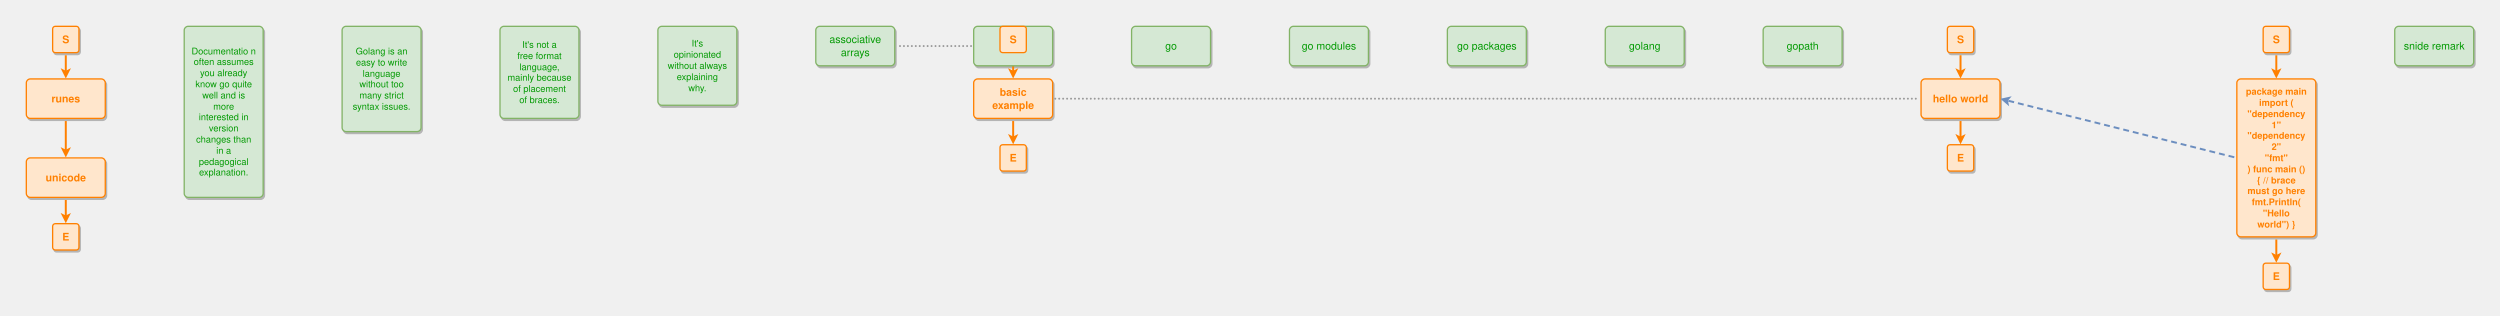
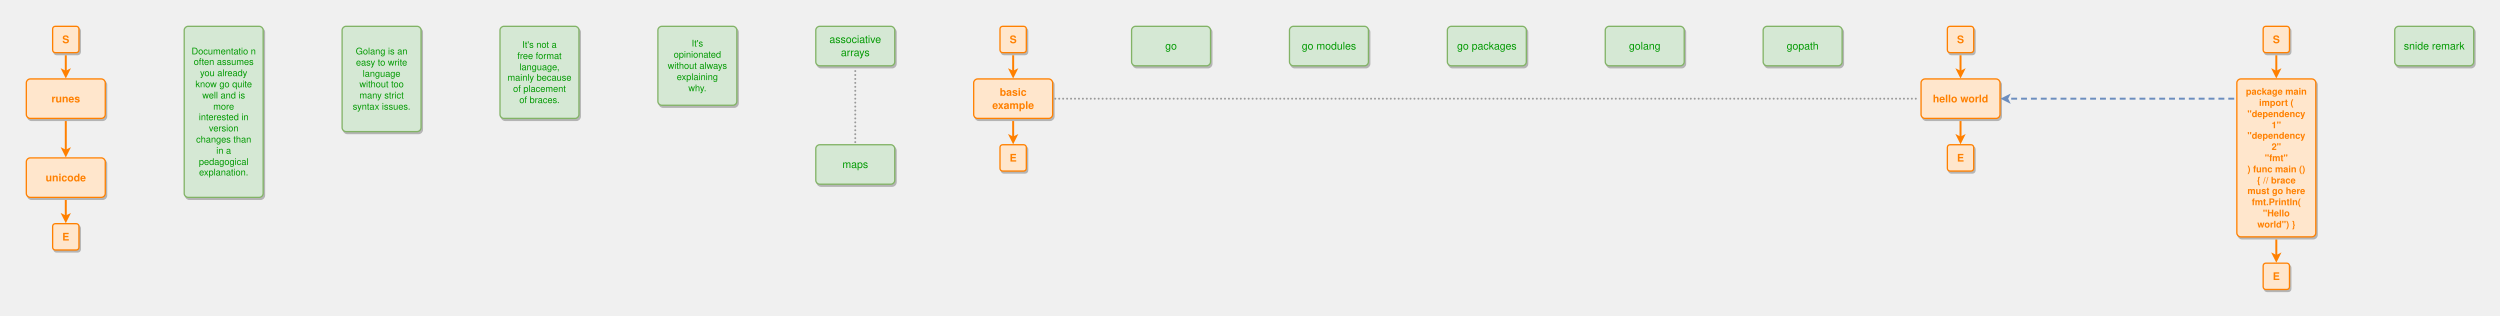
<svg xmlns="http://www.w3.org/2000/svg" width="3800" height="480" viewBox="0 0 3800 480">
  <defs>
  </defs>
  <g id="container-shells">
  </g>
  <g id="node-shadows">
    <rect x="280" y="40" width="120" height="260" rx="6" ry="6" fill="#000000" stroke="#000000" stroke-width="2" opacity="0.25" transform="translate(2,3)" />
    <rect x="2440" y="40" width="120" height="60" rx="6" ry="6" fill="#000000" stroke="#000000" stroke-width="2" opacity="0.25" transform="translate(2,3)" />
    <rect x="2680" y="40" width="120" height="60" rx="6" ry="6" fill="#000000" stroke="#000000" stroke-width="2" opacity="0.25" transform="translate(2,3)" />
    <rect x="2920" y="120" width="120" height="60" rx="6" ry="6" fill="#000000" stroke="#000000" stroke-width="2" opacity="0.25" transform="translate(2,3)" />
-     <rect x="1480" y="40" width="120" height="60" rx="6" ry="6" fill="#000000" stroke="#000000" stroke-width="2" opacity="0.25" transform="translate(2,3)" />
+     <rect x="1240" y="220" width="120" height="60" rx="6" ry="6" fill="#000000" stroke="#000000" stroke-width="2" opacity="0.25" transform="translate(2,3)" />
    <rect x="3400" y="120" width="120" height="240" rx="6" ry="6" fill="#000000" stroke="#000000" stroke-width="2" opacity="0.25" transform="translate(2,3)" />
    <rect x="40" y="120" width="120" height="60" rx="6" ry="6" fill="#000000" stroke="#000000" stroke-width="2" opacity="0.25" transform="translate(2,3)" />
    <rect x="3640" y="40" width="120" height="60" rx="6" ry="6" fill="#000000" stroke="#000000" stroke-width="2" opacity="0.25" transform="translate(2,3)" />
    <rect x="40" y="240" width="120" height="60" rx="6" ry="6" fill="#000000" stroke="#000000" stroke-width="2" opacity="0.25" transform="translate(2,3)" />
    <rect x="1520" y="40" width="40" height="40" rx="4" ry="4" fill="#000000" stroke="#000000" stroke-width="2" opacity="0.25" transform="translate(2,3)" />
    <rect x="1520" y="220" width="40" height="40" rx="4" ry="4" fill="#000000" stroke="#000000" stroke-width="2" opacity="0.25" transform="translate(2,3)" />
    <rect x="520" y="40" width="120" height="160" rx="6" ry="6" fill="#000000" stroke="#000000" stroke-width="2" opacity="0.25" transform="translate(2,3)" />
    <rect x="2960" y="40" width="40" height="40" rx="4" ry="4" fill="#000000" stroke="#000000" stroke-width="2" opacity="0.25" transform="translate(2,3)" />
    <rect x="2960" y="220" width="40" height="40" rx="4" ry="4" fill="#000000" stroke="#000000" stroke-width="2" opacity="0.25" transform="translate(2,3)" />
    <rect x="3440" y="40" width="40" height="40" rx="4" ry="4" fill="#000000" stroke="#000000" stroke-width="2" opacity="0.25" transform="translate(2,3)" />
    <rect x="3440" y="400" width="40" height="40" rx="4" ry="4" fill="#000000" stroke="#000000" stroke-width="2" opacity="0.25" transform="translate(2,3)" />
    <rect x="80" y="40" width="40" height="40" rx="4" ry="4" fill="#000000" stroke="#000000" stroke-width="2" opacity="0.25" transform="translate(2,3)" />
    <rect x="80" y="340" width="40" height="40" rx="4" ry="4" fill="#000000" stroke="#000000" stroke-width="2" opacity="0.25" transform="translate(2,3)" />
    <rect x="760" y="40" width="120" height="140" rx="6" ry="6" fill="#000000" stroke="#000000" stroke-width="2" opacity="0.25" transform="translate(2,3)" />
    <rect x="1000" y="40" width="120" height="120" rx="6" ry="6" fill="#000000" stroke="#000000" stroke-width="2" opacity="0.25" transform="translate(2,3)" />
    <rect x="1240" y="40" width="120" height="60" rx="6" ry="6" fill="#000000" stroke="#000000" stroke-width="2" opacity="0.25" transform="translate(2,3)" />
    <rect x="1480" y="120" width="120" height="60" rx="6" ry="6" fill="#000000" stroke="#000000" stroke-width="2" opacity="0.25" transform="translate(2,3)" />
    <rect x="1720" y="40" width="120" height="60" rx="6" ry="6" fill="#000000" stroke="#000000" stroke-width="2" opacity="0.25" transform="translate(2,3)" />
    <rect x="1960" y="40" width="120" height="60" rx="6" ry="6" fill="#000000" stroke="#000000" stroke-width="2" opacity="0.25" transform="translate(2,3)" />
    <rect x="2200" y="40" width="120" height="60" rx="6" ry="6" fill="#000000" stroke="#000000" stroke-width="2" opacity="0.25" transform="translate(2,3)" />
  </g>
  <g id="edges">
    <g class="edge" data-edge-idx="0" data-edge-base="leadsto" data-edge-from="12" data-edge-to="21">
      <line x1="2980.00" y1="184.00" x2="2980.00" y2="209.25" stroke="#ff8000" stroke-width="3" />
      <path d="M 2980.00 216.00 L 2975.50 207.00 L 2980.00 209.25 L 2984.50 207.00 Z" fill="#ff8000" stroke="#ff8000" stroke-width="3" stroke-miterlimit="10" />
    </g>
    <g class="edge" data-edge-idx="1" data-edge-base="nearto" data-edge-from="13" data-edge-to="5">
-       <line x1="1476.00" y1="70.00" x2="1364.00" y2="70.00" stroke="#999999" stroke-width="3" stroke-linecap="round" stroke-dasharray="0 6" />
-       <text x="1420" y="70" text-anchor="middle" dominant-baseline="middle" font-family="Helvetica,Inter,Segoe UI,Arial" font-size="11" paint-order="stroke" stroke="#ffffff" stroke-width="3" stroke-linejoin="round" fill="#999999">
+       <line x1="1300.00" y1="216.00" x2="1300.00" y2="104.00" stroke="#999999" stroke-width="3" stroke-linecap="round" stroke-dasharray="0 6" />
+       <text x="1300" y="160" text-anchor="middle" dominant-baseline="middle" font-family="Helvetica,Inter,Segoe UI,Arial" font-size="11" paint-order="stroke" stroke="#ffffff" stroke-width="3" stroke-linejoin="round" fill="#999999">
      </text>
    </g>
    <g class="edge" data-edge-idx="2" data-edge-base="expresses" data-edge-from="14" data-edge-to="12">
-       <line x1="3396.12" y1="239.03" x2="3050.43" y2="152.61" stroke="#6c8ebf" stroke-width="3" stroke-dasharray="9 6" />
-       <path d="M 3043.88 150.97 L 3053.70 148.79 L 3050.43 152.61 L 3051.52 157.52 Z" fill="#6c8ebf" stroke="#6c8ebf" stroke-width="3" stroke-miterlimit="10" />
-       <text x="3223" y="195" text-anchor="middle" dominant-baseline="middle" font-family="Helvetica,Inter,Segoe UI,Arial" font-size="11" paint-order="stroke" stroke="#ffffff" stroke-width="3" stroke-linejoin="round" fill="#6c8ebf">
+       <line x1="3396.00" y1="150.00" x2="3050.75" y2="150.00" stroke="#6c8ebf" stroke-width="3" stroke-dasharray="9 6" />
+       <path d="M 3044.00 150.00 L 3053.00 145.50 L 3050.75 150.00 L 3053.00 154.50 Z" fill="#6c8ebf" stroke="#6c8ebf" stroke-width="3" stroke-miterlimit="10" />
+       <text x="3223" y="150" text-anchor="middle" dominant-baseline="middle" font-family="Helvetica,Inter,Segoe UI,Arial" font-size="11" paint-order="stroke" stroke="#ffffff" stroke-width="3" stroke-linejoin="round" fill="#6c8ebf">
      </text>
    </g>
    <g class="edge" data-edge-idx="3" data-edge-base="leadsto" data-edge-from="14" data-edge-to="23">
      <line x1="3460.00" y1="364.00" x2="3460.00" y2="389.25" stroke="#ff8000" stroke-width="3" />
      <path d="M 3460.00 396.00 L 3455.50 387.00 L 3460.00 389.25 L 3464.50 387.00 Z" fill="#ff8000" stroke="#ff8000" stroke-width="3" stroke-miterlimit="10" />
    </g>
    <g class="edge" data-edge-idx="4" data-edge-base="leadsto" data-edge-from="15" data-edge-to="17">
      <line x1="100.00" y1="184.00" x2="100.00" y2="229.25" stroke="#ff8000" stroke-width="3" />
      <path d="M 100.00 236.00 L 95.50 227.00 L 100.00 229.25 L 104.50 227.00 Z" fill="#ff8000" stroke="#ff8000" stroke-width="3" stroke-miterlimit="10" />
      <text x="100" y="206" text-anchor="middle" dominant-baseline="middle" font-family="Helvetica,Inter,Segoe UI,Arial" font-size="11" paint-order="stroke" stroke="#ffffff" stroke-width="3" stroke-linejoin="round" fill="#ff8000">
      </text>
    </g>
    <g class="edge" data-edge-idx="5" data-edge-base="leadsto" data-edge-from="17" data-edge-to="25">
      <line x1="100.00" y1="304.00" x2="100.00" y2="329.25" stroke="#ff8000" stroke-width="3" />
      <path d="M 100.00 336.00 L 95.50 327.00 L 100.00 329.25 L 104.50 327.00 Z" fill="#ff8000" stroke="#ff8000" stroke-width="3" stroke-miterlimit="10" />
    </g>
    <g class="edge" data-edge-idx="6" data-edge-base="leadsto" data-edge-from="18" data-edge-to="6">
      <line x1="1540.00" y1="84.00" x2="1540.00" y2="109.25" stroke="#ff8000" stroke-width="3" />
      <path d="M 1540.00 116.00 L 1535.50 107.00 L 1540.00 109.25 L 1544.50 107.00 Z" fill="#ff8000" stroke="#ff8000" stroke-width="3" stroke-miterlimit="10" />
    </g>
    <g class="edge" data-edge-idx="7" data-edge-base="leadsto" data-edge-from="20" data-edge-to="12">
      <line x1="2980.00" y1="84.00" x2="2980.00" y2="109.25" stroke="#ff8000" stroke-width="3" />
      <path d="M 2980.00 116.00 L 2975.50 107.00 L 2980.00 109.25 L 2984.50 107.00 Z" fill="#ff8000" stroke="#ff8000" stroke-width="3" stroke-miterlimit="10" />
    </g>
    <g class="edge" data-edge-idx="8" data-edge-base="leadsto" data-edge-from="22" data-edge-to="14">
      <line x1="3460.00" y1="84.00" x2="3460.00" y2="109.25" stroke="#ff8000" stroke-width="3" />
      <path d="M 3460.00 116.00 L 3455.50 107.00 L 3460.00 109.25 L 3464.50 107.00 Z" fill="#ff8000" stroke="#ff8000" stroke-width="3" stroke-miterlimit="10" />
    </g>
    <g class="edge" data-edge-idx="9" data-edge-base="leadsto" data-edge-from="24" data-edge-to="15">
      <line x1="100.00" y1="84.00" x2="100.00" y2="109.25" stroke="#ff8000" stroke-width="3" />
      <path d="M 100.00 116.00 L 95.50 107.00 L 100.00 109.25 L 104.50 107.00 Z" fill="#ff8000" stroke="#ff8000" stroke-width="3" stroke-miterlimit="10" />
    </g>
    <g class="edge" data-edge-idx="10" data-edge-base="nearto" data-edge-from="6" data-edge-to="12">
      <line x1="1604.00" y1="150.00" x2="2916.00" y2="150.00" stroke="#999999" stroke-width="3" stroke-linecap="round" stroke-dasharray="0 6" />
      <text x="2260" y="150" text-anchor="middle" dominant-baseline="middle" font-family="Helvetica,Inter,Segoe UI,Arial" font-size="11" paint-order="stroke" stroke="#ffffff" stroke-width="3" stroke-linejoin="round" fill="#999999">
      </text>
    </g>
    <g class="edge" data-edge-idx="11" data-edge-base="leadsto" data-edge-from="6" data-edge-to="19">
      <line x1="1540.00" y1="184.00" x2="1540.00" y2="209.25" stroke="#ff8000" stroke-width="3" />
      <path d="M 1540.00 216.00 L 1535.50 207.00 L 1540.00 209.25 L 1544.50 207.00 Z" fill="#ff8000" stroke="#ff8000" stroke-width="3" stroke-miterlimit="10" />
    </g>
  </g>
  <g id="nodes">
    <rect x="280" y="40" width="120" height="260" rx="6" ry="6" fill="#d5e8d4" stroke="#82b366" stroke-width="2" />
    <text x="340" y="78" text-anchor="middle" dominant-baseline="middle" font-family="Helvetica,Inter,Segoe UI,Arial" font-size="14" font-weight="normal" fill="#009900">Documentatio n</text>
    <text x="340" y="94" text-anchor="middle" dominant-baseline="middle" font-family="Helvetica,Inter,Segoe UI,Arial" font-size="14" font-weight="normal" fill="#009900">often assumes</text>
    <text x="340" y="111" text-anchor="middle" dominant-baseline="middle" font-family="Helvetica,Inter,Segoe UI,Arial" font-size="14" font-weight="normal" fill="#009900">you already</text>
    <text x="340" y="128" text-anchor="middle" dominant-baseline="middle" font-family="Helvetica,Inter,Segoe UI,Arial" font-size="14" font-weight="normal" fill="#009900">know go quite</text>
    <text x="340" y="145" text-anchor="middle" dominant-baseline="middle" font-family="Helvetica,Inter,Segoe UI,Arial" font-size="14" font-weight="normal" fill="#009900">well and is</text>
    <text x="340" y="162" text-anchor="middle" dominant-baseline="middle" font-family="Helvetica,Inter,Segoe UI,Arial" font-size="14" font-weight="normal" fill="#009900">more</text>
    <text x="340" y="178" text-anchor="middle" dominant-baseline="middle" font-family="Helvetica,Inter,Segoe UI,Arial" font-size="14" font-weight="normal" fill="#009900">interested in</text>
    <text x="340" y="195" text-anchor="middle" dominant-baseline="middle" font-family="Helvetica,Inter,Segoe UI,Arial" font-size="14" font-weight="normal" fill="#009900">version</text>
    <text x="340" y="212" text-anchor="middle" dominant-baseline="middle" font-family="Helvetica,Inter,Segoe UI,Arial" font-size="14" font-weight="normal" fill="#009900">changes than</text>
    <text x="340" y="229" text-anchor="middle" dominant-baseline="middle" font-family="Helvetica,Inter,Segoe UI,Arial" font-size="14" font-weight="normal" fill="#009900">in a</text>
    <text x="340" y="246" text-anchor="middle" dominant-baseline="middle" font-family="Helvetica,Inter,Segoe UI,Arial" font-size="14" font-weight="normal" fill="#009900">pedagogical</text>
    <text x="340" y="262" text-anchor="middle" dominant-baseline="middle" font-family="Helvetica,Inter,Segoe UI,Arial" font-size="14" font-weight="normal" fill="#009900">explanation.</text>
    <rect x="2440" y="40" width="120" height="60" rx="6" ry="6" fill="#d5e8d4" stroke="#82b366" stroke-width="2" />
    <text x="2500" y="70" text-anchor="middle" dominant-baseline="middle" font-family="Helvetica,Inter,Segoe UI,Arial" font-size="16" font-weight="normal" fill="#009900">golang</text>
    <rect x="2680" y="40" width="120" height="60" rx="6" ry="6" fill="#d5e8d4" stroke="#82b366" stroke-width="2" />
    <text x="2740" y="70" text-anchor="middle" dominant-baseline="middle" font-family="Helvetica,Inter,Segoe UI,Arial" font-size="16" font-weight="normal" fill="#009900">gopath</text>
    <rect x="2920" y="120" width="120" height="60" rx="6" ry="6" fill="#ffe6cc" stroke="#ff8000" stroke-width="2" />
    <text x="2980" y="150" text-anchor="middle" dominant-baseline="middle" font-family="Helvetica,Inter,Segoe UI,Arial" font-size="16" font-weight="bold" fill="#ff8000">hello world</text>
-     <rect x="1480" y="40" width="120" height="60" rx="6" ry="6" fill="#d5e8d4" stroke="#82b366" stroke-width="2" />
-     <text x="1540" y="70" text-anchor="middle" dominant-baseline="middle" font-family="Helvetica,Inter,Segoe UI,Arial" font-size="16" font-weight="normal" fill="#009900">maps</text>
+     <rect x="1240" y="220" width="120" height="60" rx="6" ry="6" fill="#d5e8d4" stroke="#82b366" stroke-width="2" />
+     <text x="1300" y="250" text-anchor="middle" dominant-baseline="middle" font-family="Helvetica,Inter,Segoe UI,Arial" font-size="16" font-weight="normal" fill="#009900">maps</text>
    <rect x="3400" y="120" width="120" height="240" rx="6" ry="6" fill="#ffe6cc" stroke="#ff8000" stroke-width="2" />
    <text x="3460" y="139" text-anchor="middle" dominant-baseline="middle" font-family="Helvetica,Inter,Segoe UI,Arial" font-size="14" font-weight="bold" fill="#ff8000">package main</text>
    <text x="3460" y="156" text-anchor="middle" dominant-baseline="middle" font-family="Helvetica,Inter,Segoe UI,Arial" font-size="14" font-weight="bold" fill="#ff8000">import (</text>
    <text x="3460" y="173" text-anchor="middle" dominant-baseline="middle" font-family="Helvetica,Inter,Segoe UI,Arial" font-size="14" font-weight="bold" fill="#ff8000">"dependency</text>
    <text x="3460" y="190" text-anchor="middle" dominant-baseline="middle" font-family="Helvetica,Inter,Segoe UI,Arial" font-size="14" font-weight="bold" fill="#ff8000">1"</text>
    <text x="3460" y="206" text-anchor="middle" dominant-baseline="middle" font-family="Helvetica,Inter,Segoe UI,Arial" font-size="14" font-weight="bold" fill="#ff8000">"dependency</text>
    <text x="3460" y="223" text-anchor="middle" dominant-baseline="middle" font-family="Helvetica,Inter,Segoe UI,Arial" font-size="14" font-weight="bold" fill="#ff8000">2"</text>
    <text x="3460" y="240" text-anchor="middle" dominant-baseline="middle" font-family="Helvetica,Inter,Segoe UI,Arial" font-size="14" font-weight="bold" fill="#ff8000">"fmt"</text>
    <text x="3460" y="257" text-anchor="middle" dominant-baseline="middle" font-family="Helvetica,Inter,Segoe UI,Arial" font-size="14" font-weight="bold" fill="#ff8000">) func main ()</text>
    <text x="3460" y="274" text-anchor="middle" dominant-baseline="middle" font-family="Helvetica,Inter,Segoe UI,Arial" font-size="14" font-weight="bold" fill="#ff8000">{ // brace</text>
    <text x="3460" y="290" text-anchor="middle" dominant-baseline="middle" font-family="Helvetica,Inter,Segoe UI,Arial" font-size="14" font-weight="bold" fill="#ff8000">must go here</text>
    <text x="3460" y="307" text-anchor="middle" dominant-baseline="middle" font-family="Helvetica,Inter,Segoe UI,Arial" font-size="14" font-weight="bold" fill="#ff8000">fmt.Println(</text>
    <text x="3460" y="324" text-anchor="middle" dominant-baseline="middle" font-family="Helvetica,Inter,Segoe UI,Arial" font-size="14" font-weight="bold" fill="#ff8000">"Hello</text>
    <text x="3460" y="341" text-anchor="middle" dominant-baseline="middle" font-family="Helvetica,Inter,Segoe UI,Arial" font-size="14" font-weight="bold" fill="#ff8000">world") }</text>
    <rect x="40" y="120" width="120" height="60" rx="6" ry="6" fill="#ffe6cc" stroke="#ff8000" stroke-width="2" />
    <text x="100" y="150" text-anchor="middle" dominant-baseline="middle" font-family="Helvetica,Inter,Segoe UI,Arial" font-size="16" font-weight="bold" fill="#ff8000">runes</text>
    <g>
      <rect x="3640" y="40" width="120" height="60" rx="6" ry="6" fill="#d5e8d4" stroke="#82b366" stroke-width="2" />
      <text x="3700" y="70" text-anchor="middle" dominant-baseline="middle" font-family="Helvetica,Inter,Segoe UI,Arial" font-size="16" font-weight="normal" fill="#009900">snide remark</text>
    </g>
    <rect x="40" y="240" width="120" height="60" rx="6" ry="6" fill="#ffe6cc" stroke="#ff8000" stroke-width="2" />
    <text x="100" y="270" text-anchor="middle" dominant-baseline="middle" font-family="Helvetica,Inter,Segoe UI,Arial" font-size="16" font-weight="bold" fill="#ff8000">unicode</text>
    <rect x="1520" y="40" width="40" height="40" rx="4" ry="4" fill="#ffe6cc" stroke="#ff8000" stroke-width="2" />
    <text x="1540" y="60" text-anchor="middle" dominant-baseline="middle" font-family="Helvetica,Inter,Segoe UI,Arial" font-size="16" font-weight="bold" fill="#ff8000">S</text>
    <rect x="1520" y="220" width="40" height="40" rx="4" ry="4" fill="#ffe6cc" stroke="#ff8000" stroke-width="2" />
    <text x="1540" y="240" text-anchor="middle" dominant-baseline="middle" font-family="Helvetica,Inter,Segoe UI,Arial" font-size="16" font-weight="bold" fill="#ff8000">E</text>
    <rect x="520" y="40" width="120" height="160" rx="6" ry="6" fill="#d5e8d4" stroke="#82b366" stroke-width="2" />
    <text x="580" y="78" text-anchor="middle" dominant-baseline="middle" font-family="Helvetica,Inter,Segoe UI,Arial" font-size="14" font-weight="normal" fill="#009900">Golang is an</text>
    <text x="580" y="95" text-anchor="middle" dominant-baseline="middle" font-family="Helvetica,Inter,Segoe UI,Arial" font-size="14" font-weight="normal" fill="#009900">easy to write</text>
    <text x="580" y="112" text-anchor="middle" dominant-baseline="middle" font-family="Helvetica,Inter,Segoe UI,Arial" font-size="14" font-weight="normal" fill="#009900">language</text>
    <text x="580" y="128" text-anchor="middle" dominant-baseline="middle" font-family="Helvetica,Inter,Segoe UI,Arial" font-size="14" font-weight="normal" fill="#009900">without too</text>
    <text x="580" y="145" text-anchor="middle" dominant-baseline="middle" font-family="Helvetica,Inter,Segoe UI,Arial" font-size="14" font-weight="normal" fill="#009900">many strict</text>
    <text x="580" y="162" text-anchor="middle" dominant-baseline="middle" font-family="Helvetica,Inter,Segoe UI,Arial" font-size="14" font-weight="normal" fill="#009900">syntax issues.</text>
    <rect x="2960" y="40" width="40" height="40" rx="4" ry="4" fill="#ffe6cc" stroke="#ff8000" stroke-width="2" />
    <text x="2980" y="60" text-anchor="middle" dominant-baseline="middle" font-family="Helvetica,Inter,Segoe UI,Arial" font-size="16" font-weight="bold" fill="#ff8000">S</text>
    <rect x="2960" y="220" width="40" height="40" rx="4" ry="4" fill="#ffe6cc" stroke="#ff8000" stroke-width="2" />
    <text x="2980" y="240" text-anchor="middle" dominant-baseline="middle" font-family="Helvetica,Inter,Segoe UI,Arial" font-size="16" font-weight="bold" fill="#ff8000">E</text>
    <rect x="3440" y="40" width="40" height="40" rx="4" ry="4" fill="#ffe6cc" stroke="#ff8000" stroke-width="2" />
    <text x="3460" y="60" text-anchor="middle" dominant-baseline="middle" font-family="Helvetica,Inter,Segoe UI,Arial" font-size="16" font-weight="bold" fill="#ff8000">S</text>
    <rect x="3440" y="400" width="40" height="40" rx="4" ry="4" fill="#ffe6cc" stroke="#ff8000" stroke-width="2" />
    <text x="3460" y="420" text-anchor="middle" dominant-baseline="middle" font-family="Helvetica,Inter,Segoe UI,Arial" font-size="16" font-weight="bold" fill="#ff8000">E</text>
    <rect x="80" y="40" width="40" height="40" rx="4" ry="4" fill="#ffe6cc" stroke="#ff8000" stroke-width="2" />
    <text x="100" y="60" text-anchor="middle" dominant-baseline="middle" font-family="Helvetica,Inter,Segoe UI,Arial" font-size="16" font-weight="bold" fill="#ff8000">S</text>
    <rect x="80" y="340" width="40" height="40" rx="4" ry="4" fill="#ffe6cc" stroke="#ff8000" stroke-width="2" />
    <text x="100" y="360" text-anchor="middle" dominant-baseline="middle" font-family="Helvetica,Inter,Segoe UI,Arial" font-size="16" font-weight="bold" fill="#ff8000">E</text>
    <rect x="760" y="40" width="120" height="140" rx="6" ry="6" fill="#d5e8d4" stroke="#82b366" stroke-width="2" />
    <text x="820" y="68" text-anchor="middle" dominant-baseline="middle" font-family="Helvetica,Inter,Segoe UI,Arial" font-size="14" font-weight="normal" fill="#009900">It's not a</text>
    <text x="820" y="85" text-anchor="middle" dominant-baseline="middle" font-family="Helvetica,Inter,Segoe UI,Arial" font-size="14" font-weight="normal" fill="#009900">free format</text>
    <text x="820" y="102" text-anchor="middle" dominant-baseline="middle" font-family="Helvetica,Inter,Segoe UI,Arial" font-size="14" font-weight="normal" fill="#009900">language,</text>
    <text x="820" y="118" text-anchor="middle" dominant-baseline="middle" font-family="Helvetica,Inter,Segoe UI,Arial" font-size="14" font-weight="normal" fill="#009900">mainly because</text>
    <text x="820" y="135" text-anchor="middle" dominant-baseline="middle" font-family="Helvetica,Inter,Segoe UI,Arial" font-size="14" font-weight="normal" fill="#009900">of placement</text>
    <text x="820" y="152" text-anchor="middle" dominant-baseline="middle" font-family="Helvetica,Inter,Segoe UI,Arial" font-size="14" font-weight="normal" fill="#009900">of braces.</text>
    <rect x="1000" y="40" width="120" height="120" rx="6" ry="6" fill="#d5e8d4" stroke="#82b366" stroke-width="2" />
    <text x="1060" y="66" text-anchor="middle" dominant-baseline="middle" font-family="Helvetica,Inter,Segoe UI,Arial" font-size="14" font-weight="normal" fill="#009900">It's</text>
    <text x="1060" y="83" text-anchor="middle" dominant-baseline="middle" font-family="Helvetica,Inter,Segoe UI,Arial" font-size="14" font-weight="normal" fill="#009900">opinionated</text>
    <text x="1060" y="100" text-anchor="middle" dominant-baseline="middle" font-family="Helvetica,Inter,Segoe UI,Arial" font-size="14" font-weight="normal" fill="#009900">without always</text>
    <text x="1060" y="117" text-anchor="middle" dominant-baseline="middle" font-family="Helvetica,Inter,Segoe UI,Arial" font-size="14" font-weight="normal" fill="#009900">explaining</text>
    <text x="1060" y="134" text-anchor="middle" dominant-baseline="middle" font-family="Helvetica,Inter,Segoe UI,Arial" font-size="14" font-weight="normal" fill="#009900">why.</text>
    <rect x="1240" y="40" width="120" height="60" rx="6" ry="6" fill="#d5e8d4" stroke="#82b366" stroke-width="2" />
    <text x="1300" y="60" text-anchor="middle" dominant-baseline="middle" font-family="Helvetica,Inter,Segoe UI,Arial" font-size="16" font-weight="normal" fill="#009900">associative</text>
    <text x="1300" y="80" text-anchor="middle" dominant-baseline="middle" font-family="Helvetica,Inter,Segoe UI,Arial" font-size="16" font-weight="normal" fill="#009900">arrays</text>
    <rect x="1480" y="120" width="120" height="60" rx="6" ry="6" fill="#ffe6cc" stroke="#ff8000" stroke-width="2" />
    <text x="1540" y="140" text-anchor="middle" dominant-baseline="middle" font-family="Helvetica,Inter,Segoe UI,Arial" font-size="16" font-weight="bold" fill="#ff8000">basic</text>
    <text x="1540" y="160" text-anchor="middle" dominant-baseline="middle" font-family="Helvetica,Inter,Segoe UI,Arial" font-size="16" font-weight="bold" fill="#ff8000">example</text>
    <rect x="1720" y="40" width="120" height="60" rx="6" ry="6" fill="#d5e8d4" stroke="#82b366" stroke-width="2" />
    <text x="1780" y="70" text-anchor="middle" dominant-baseline="middle" font-family="Helvetica,Inter,Segoe UI,Arial" font-size="16" font-weight="normal" fill="#009900">go</text>
    <rect x="1960" y="40" width="120" height="60" rx="6" ry="6" fill="#d5e8d4" stroke="#82b366" stroke-width="2" />
    <text x="2020" y="70" text-anchor="middle" dominant-baseline="middle" font-family="Helvetica,Inter,Segoe UI,Arial" font-size="16" font-weight="normal" fill="#009900">go modules</text>
    <rect x="2200" y="40" width="120" height="60" rx="6" ry="6" fill="#d5e8d4" stroke="#82b366" stroke-width="2" />
    <text x="2260" y="70" text-anchor="middle" dominant-baseline="middle" font-family="Helvetica,Inter,Segoe UI,Arial" font-size="16" font-weight="normal" fill="#009900">go packages</text>
  </g>
</svg>
